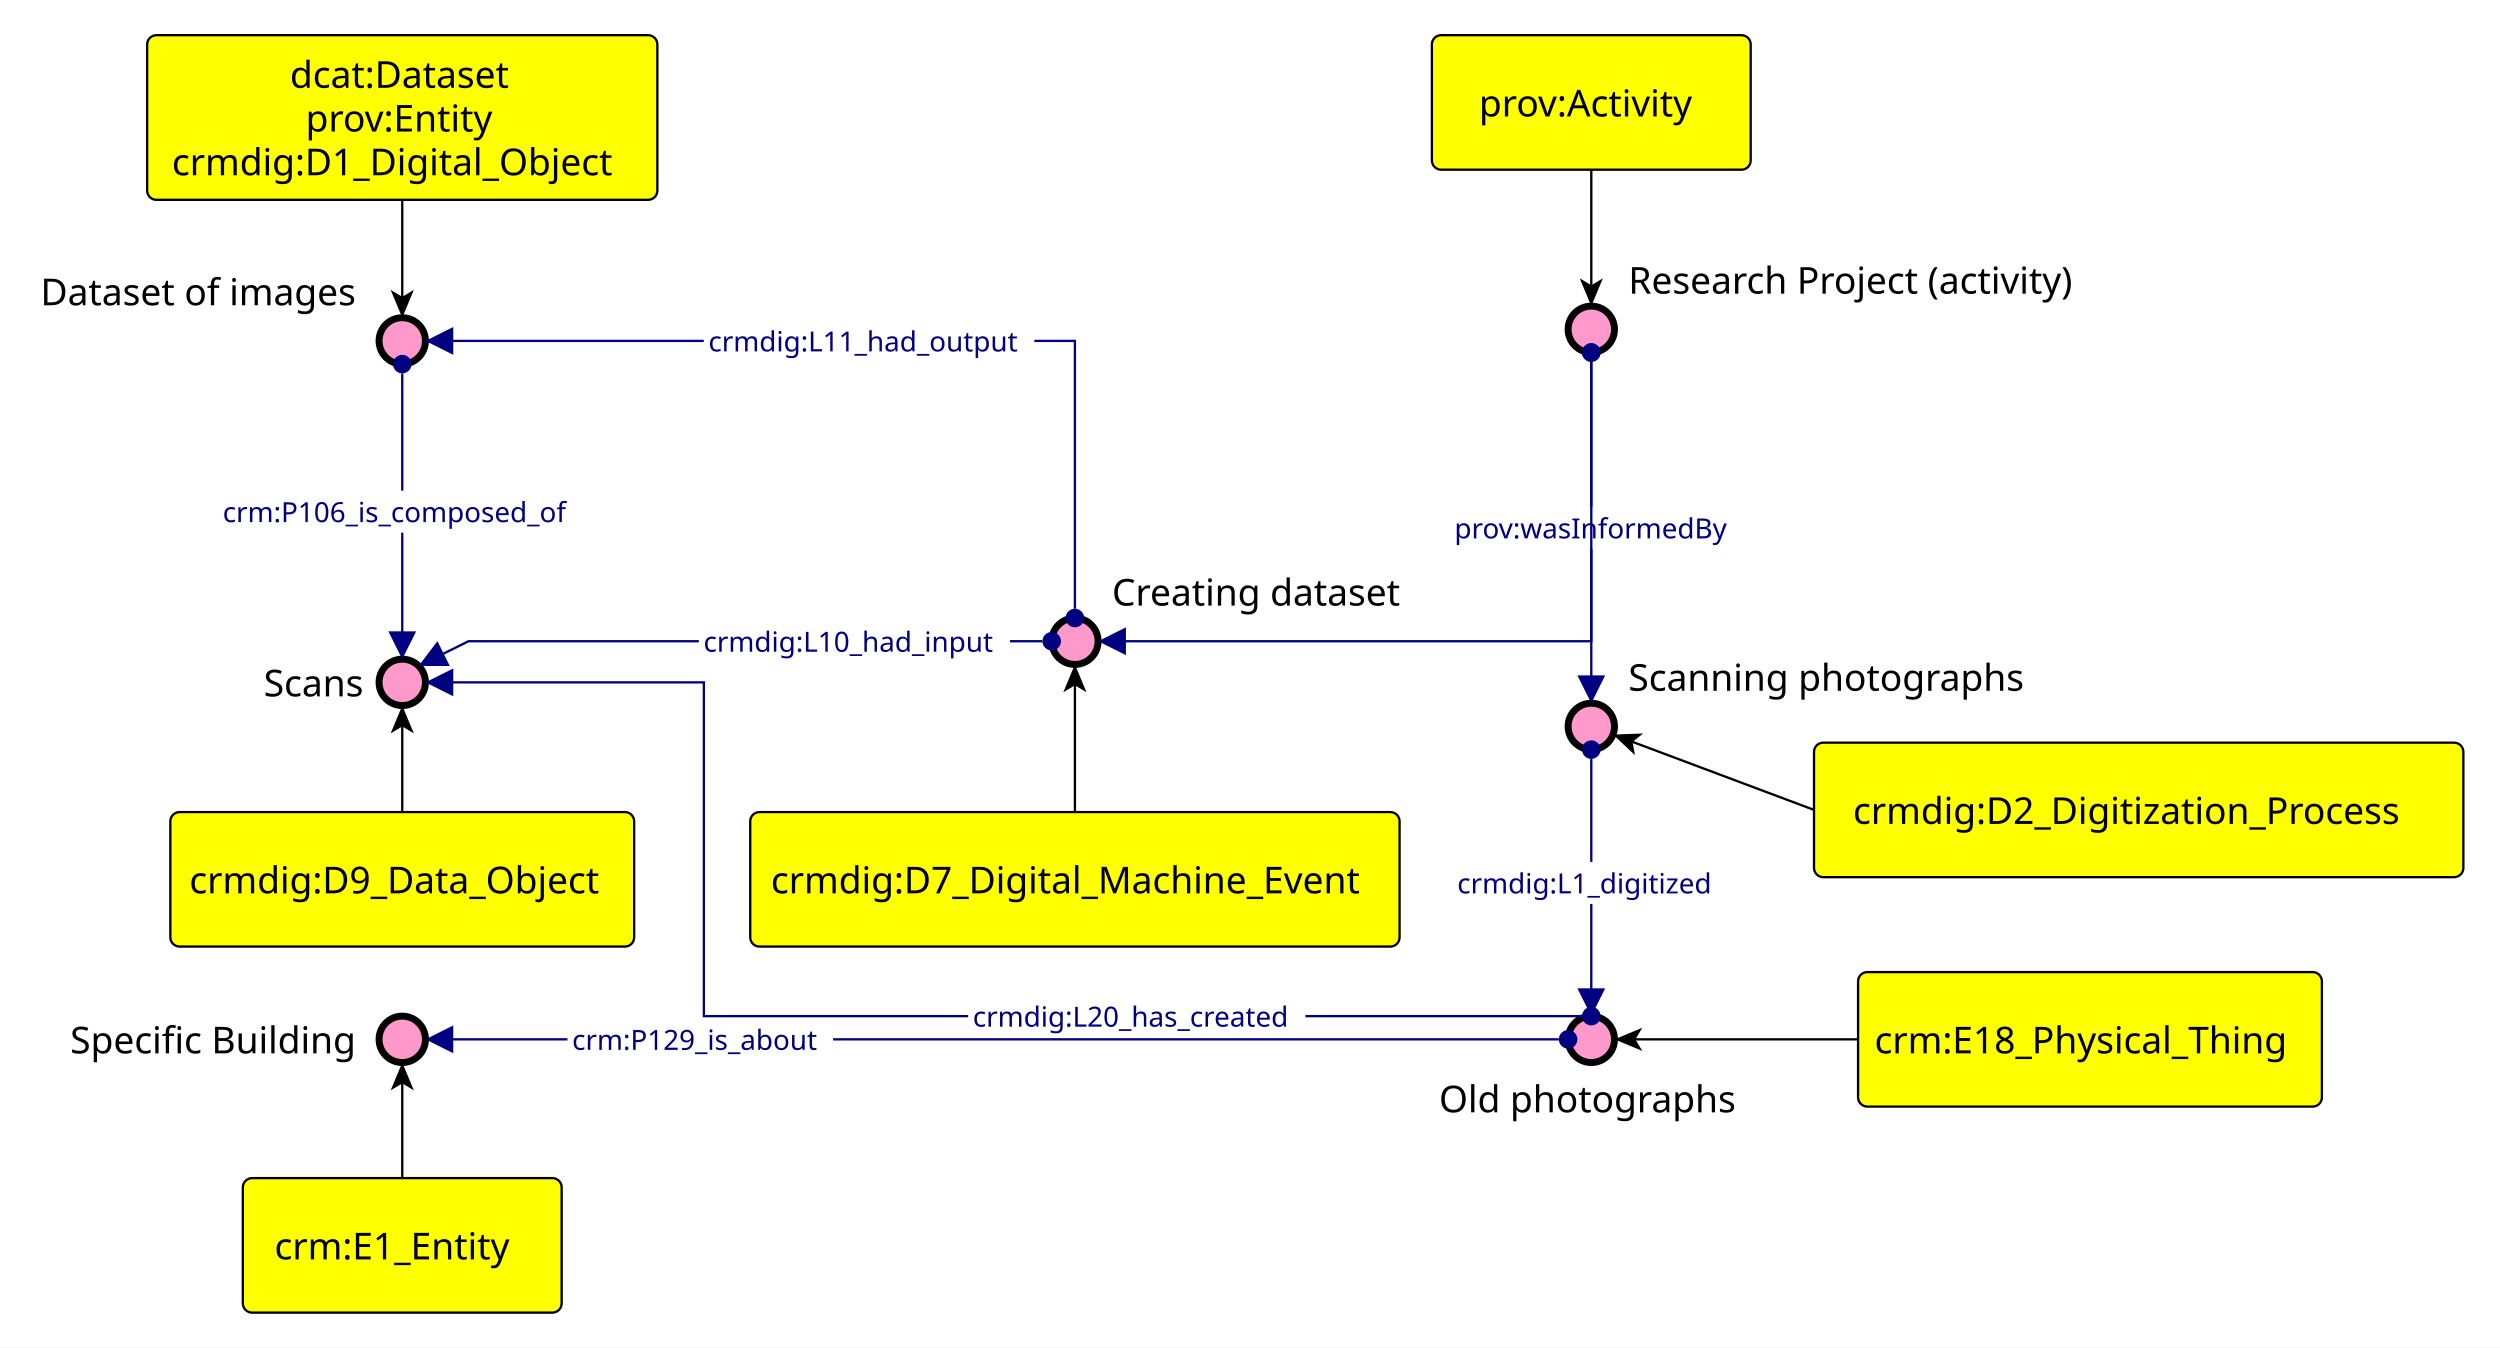
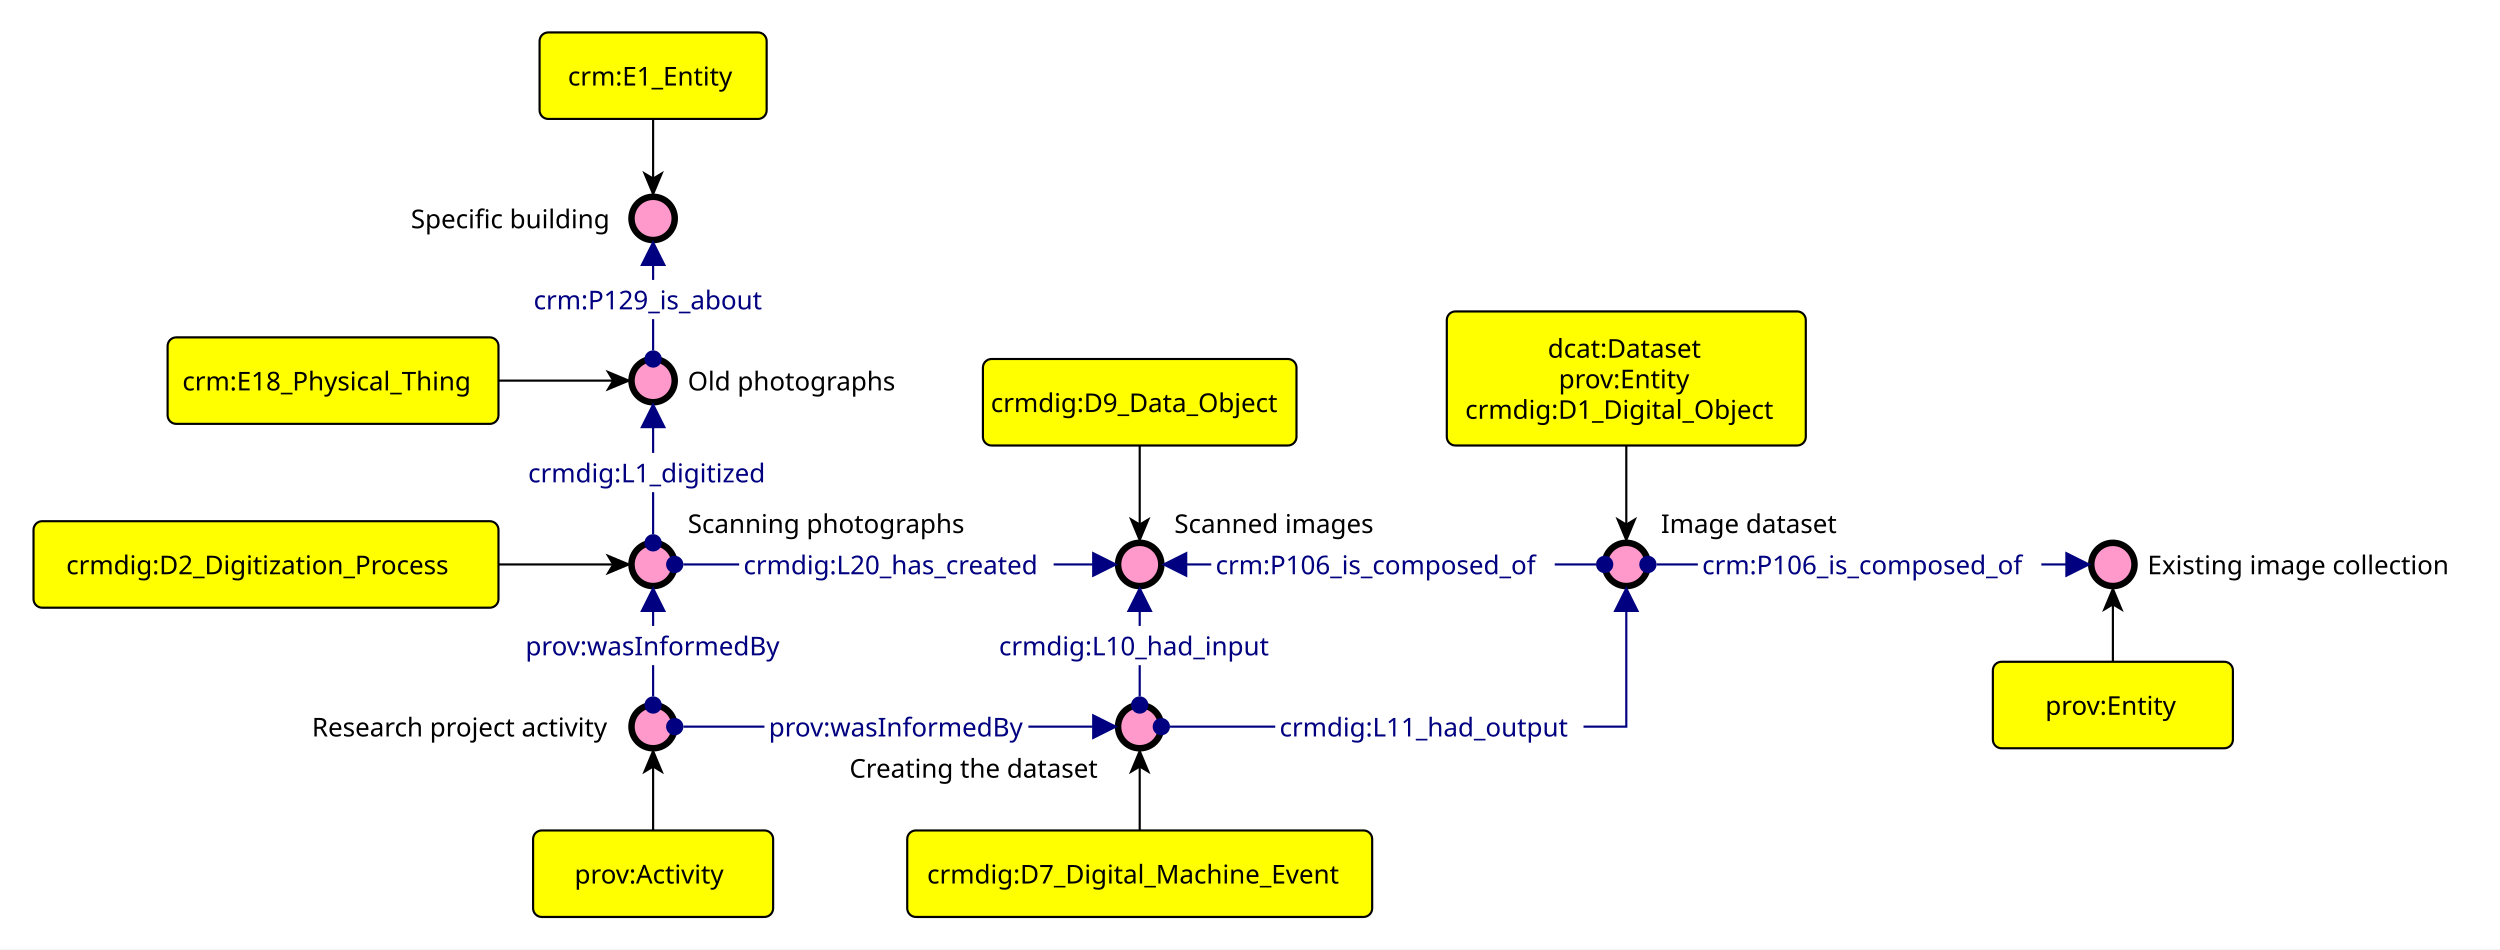
- <svg xmlns="http://www.w3.org/2000/svg" fill-opacity="1" color-rendering="auto" color-interpolation="auto" text-rendering="auto" stroke="black" stroke-linecap="square" width="1078" stroke-miterlimit="10" shape-rendering="auto" stroke-opacity="1" fill="black" stroke-dasharray="none" font-weight="normal" stroke-width="1" height="581" font-family="'Dialog'" font-style="normal" stroke-linejoin="miter" font-size="12px" stroke-dashoffset="0" image-rendering="auto">
+ <svg xmlns="http://www.w3.org/2000/svg" fill-opacity="1" color-rendering="auto" color-interpolation="auto" text-rendering="auto" stroke="black" stroke-linecap="square" width="1156" stroke-miterlimit="10" shape-rendering="auto" stroke-opacity="1" fill="black" stroke-dasharray="none" font-weight="normal" stroke-width="1" height="439" font-family="'Dialog'" font-style="normal" stroke-linejoin="miter" font-size="12px" stroke-dashoffset="0" image-rendering="auto">
  <defs id="genericDefs" />
  <g>
    <defs id="defs1">
      <clipPath clipPathUnits="userSpaceOnUse" id="clipPath1">
-         <path d="M0 0 L1078 0 L1078 581 L0 581 L0 0 Z" />
+         <path d="M0 0 L1156 0 L1156 439 L0 439 L0 0 Z" />
      </clipPath>
      <clipPath clipPathUnits="userSpaceOnUse" id="clipPath2">
-         <path d="M567 16 L1645 16 L1645 597 L567 597 L567 16 Z" />
+         <path d="M-27 -36 L1129 -36 L1129 403 L-27 403 L-27 -36 Z" />
      </clipPath>
    </defs>
-     <g fill="white" text-rendering="geometricPrecision" shape-rendering="geometricPrecision" transform="translate(-567,-16)" stroke="white">
-       <rect x="567" width="1078" height="581" y="16" clip-path="url(#clipPath2)" stroke="none" />
+     <g fill="white" text-rendering="geometricPrecision" shape-rendering="geometricPrecision" transform="translate(27,36)" stroke="white">
+       <rect x="-27" width="1156" height="439" y="-36" clip-path="url(#clipPath2)" stroke="none" />
    </g>
-     <g fill="yellow" text-rendering="geometricPrecision" shape-rendering="geometricPrecision" transform="matrix(1,0,0,1,-567,-16)" stroke="yellow">
-       <rect x="1184.427" y="31.175" clip-path="url(#clipPath2)" width="137.477" rx="4" ry="4" height="58" stroke="none" />
+     <g fill="yellow" text-rendering="geometricPrecision" shape-rendering="geometricPrecision" transform="matrix(1,0,0,1,27,36)" stroke="yellow">
+       <rect x="642" y="108" clip-path="url(#clipPath2)" width="166" rx="4" ry="4" height="62" stroke="none" />
    </g>
-     <g font-size="16px" stroke-linecap="butt" transform="matrix(1,0,0,1,-567,-16)" text-rendering="geometricPrecision" font-family="sans-serif" shape-rendering="geometricPrecision" stroke-miterlimit="1.45">
-       <text x="1204.724" xml:space="preserve" y="66.222" clip-path="url(#clipPath2)" stroke="none">prov:Activity</text>
-       <rect x="1184.427" y="31.175" clip-path="url(#clipPath2)" fill="none" width="137.477" rx="4" ry="4" height="58" />
+     <g text-rendering="geometricPrecision" stroke-miterlimit="1.45" shape-rendering="geometricPrecision" font-family="sans-serif" transform="matrix(1,0,0,1,27,36)" stroke-linecap="butt">
+       <text x="688.684" xml:space="preserve" y="129.402" clip-path="url(#clipPath2)" stroke="none">dcat:Dataset</text>
+       <text x="693.746" xml:space="preserve" y="143.535" clip-path="url(#clipPath2)" stroke="none">prov:Entity</text>
+       <text x="650.513" xml:space="preserve" y="157.668" clip-path="url(#clipPath2)" stroke="none">crmdig:D1_Digital_Object</text>
+       <rect x="642" y="108" clip-path="url(#clipPath2)" fill="none" width="166" rx="4" ry="4" height="62" />
    </g>
-     <g fill="rgb(255,153,204)" text-rendering="geometricPrecision" shape-rendering="geometricPrecision" transform="matrix(1,0,0,1,-567,-16)" stroke="rgb(255,153,204)">
-       <circle r="10" clip-path="url(#clipPath2)" cx="1253.166" cy="158" stroke="none" />
+     <g fill="yellow" text-rendering="geometricPrecision" shape-rendering="geometricPrecision" transform="matrix(1,0,0,1,27,36)" stroke="yellow">
+       <rect x="219.5" y="348" clip-path="url(#clipPath2)" width="111" rx="4" ry="4" height="40" stroke="none" />
    </g>
-     <g font-size="16px" stroke-linecap="butt" transform="matrix(1,0,0,1,-567,-16)" text-rendering="geometricPrecision" font-family="sans-serif" shape-rendering="geometricPrecision" stroke-miterlimit="1.45">
-       <text x="1269.166" xml:space="preserve" y="142.625" clip-path="url(#clipPath2)" stroke="none">Research Project (activity)</text>
-       <circle fill="none" stroke-width="3" r="10" clip-path="url(#clipPath2)" cx="1253.166" cy="158" />
+     <g text-rendering="geometricPrecision" stroke-miterlimit="1.45" shape-rendering="geometricPrecision" font-family="sans-serif" transform="matrix(1,0,0,1,27,36)" stroke-linecap="butt">
+       <text x="238.669" xml:space="preserve" y="372.535" clip-path="url(#clipPath2)" stroke="none">prov:Activity</text>
+       <rect x="219.5" y="348" clip-path="url(#clipPath2)" fill="none" width="111" rx="4" ry="4" height="40" />
    </g>
-     <g fill="rgb(255,153,204)" text-rendering="geometricPrecision" shape-rendering="geometricPrecision" transform="matrix(1,0,0,1,-567,-16)" stroke="rgb(255,153,204)">
-       <circle r="10" clip-path="url(#clipPath2)" cx="740.451" cy="163" stroke="none" />
+     <g fill="rgb(255,153,204)" text-rendering="geometricPrecision" shape-rendering="geometricPrecision" transform="matrix(1,0,0,1,27,36)" stroke="rgb(255,153,204)">
+       <circle r="10" clip-path="url(#clipPath2)" cx="725" cy="225" stroke="none" />
    </g>
-     <g font-size="16px" stroke-linecap="butt" transform="matrix(1,0,0,1,-567,-16)" text-rendering="geometricPrecision" font-family="sans-serif" shape-rendering="geometricPrecision" stroke-miterlimit="1.45">
-       <text x="584.475" xml:space="preserve" y="147.625" clip-path="url(#clipPath2)" stroke="none">Dataset of images</text>
-       <circle fill="none" stroke-width="3" r="10" clip-path="url(#clipPath2)" cx="740.451" cy="163" />
+     <g text-rendering="geometricPrecision" stroke-miterlimit="1.45" shape-rendering="geometricPrecision" font-family="sans-serif" transform="matrix(1,0,0,1,27,36)" stroke-linecap="butt">
+       <text x="741" xml:space="preserve" y="210.469" clip-path="url(#clipPath2)" stroke="none">Image dataset</text>
+       <circle fill="none" stroke-width="3" r="10" clip-path="url(#clipPath2)" cx="725" cy="225" />
    </g>
-     <g fill="yellow" text-rendering="geometricPrecision" shape-rendering="geometricPrecision" transform="matrix(1,0,0,1,-567,-16)" stroke="yellow">
-       <rect x="630.451" y="31.175" clip-path="url(#clipPath2)" width="220" rx="4" ry="4" height="71" stroke="none" />
+     <g fill="rgb(255,153,204)" text-rendering="geometricPrecision" shape-rendering="geometricPrecision" transform="matrix(1,0,0,1,27,36)" stroke="rgb(255,153,204)">
+       <circle r="10" clip-path="url(#clipPath2)" cx="275" cy="300" stroke="none" />
    </g>
-     <g font-size="16px" stroke-linecap="butt" transform="matrix(1,0,0,1,-567,-16)" text-rendering="geometricPrecision" font-family="sans-serif" shape-rendering="geometricPrecision" stroke-miterlimit="1.45">
-       <text x="692.029" xml:space="preserve" y="53.878" clip-path="url(#clipPath2)" stroke="none">dcat:Dataset</text>
-       <text x="698.779" xml:space="preserve" y="72.722" clip-path="url(#clipPath2)" stroke="none">prov:Entity</text>
-       <text x="641.135" xml:space="preserve" y="91.566" clip-path="url(#clipPath2)" stroke="none">crmdig:D1_Digital_Object</text>
-       <rect x="630.451" y="31.175" clip-path="url(#clipPath2)" fill="none" width="220" rx="4" ry="4" height="71" />
+     <g text-rendering="geometricPrecision" stroke-miterlimit="1.45" shape-rendering="geometricPrecision" font-family="sans-serif" transform="matrix(1,0,0,1,27,36)" stroke-linecap="butt">
+       <text x="117.227" xml:space="preserve" y="304.535" clip-path="url(#clipPath2)" stroke="none">Research project activity</text>
+       <circle fill="none" stroke-width="3" r="10" clip-path="url(#clipPath2)" cx="275" cy="300" />
    </g>
-     <g fill="yellow" text-rendering="geometricPrecision" shape-rendering="geometricPrecision" transform="matrix(1,0,0,1,-567,-16)" stroke="yellow">
-       <rect x="671.713" y="524" clip-path="url(#clipPath2)" width="137.477" rx="4" ry="4" height="58" stroke="none" />
+     <g fill="rgb(255,153,204)" text-rendering="geometricPrecision" shape-rendering="geometricPrecision" transform="matrix(1,0,0,1,27,36)" stroke="rgb(255,153,204)">
+       <circle r="10" clip-path="url(#clipPath2)" cx="275" cy="225" stroke="none" />
    </g>
-     <g font-size="16px" stroke-linecap="butt" transform="matrix(1,0,0,1,-567,-16)" text-rendering="geometricPrecision" font-family="sans-serif" shape-rendering="geometricPrecision" stroke-miterlimit="1.45">
-       <text x="685.377" xml:space="preserve" y="559.047" clip-path="url(#clipPath2)" stroke="none">crm:E1_Entity </text>
-       <rect x="671.713" y="524" clip-path="url(#clipPath2)" fill="none" width="137.477" rx="4" ry="4" height="58" />
+     <g text-rendering="geometricPrecision" stroke-miterlimit="1.45" shape-rendering="geometricPrecision" font-family="sans-serif" transform="matrix(1,0,0,1,27,36)" stroke-linecap="butt">
+       <text x="291" xml:space="preserve" y="210.469" clip-path="url(#clipPath2)" stroke="none">Scanning photographs</text>
+       <circle fill="none" stroke-width="3" r="10" clip-path="url(#clipPath2)" cx="275" cy="225" />
    </g>
-     <g fill="yellow" text-rendering="geometricPrecision" shape-rendering="geometricPrecision" transform="matrix(1,0,0,1,-567,-16)" stroke="yellow">
-       <rect x="1349.204" y="336.235" clip-path="url(#clipPath2)" width="280" rx="4" ry="4" height="58" stroke="none" />
+     <g fill="rgb(255,153,204)" text-rendering="geometricPrecision" shape-rendering="geometricPrecision" transform="matrix(1,0,0,1,27,36)" stroke="rgb(255,153,204)">
+       <circle r="10" clip-path="url(#clipPath2)" cx="500" cy="300" stroke="none" />
    </g>
-     <g font-size="16px" stroke-linecap="butt" transform="matrix(1,0,0,1,-567,-16)" text-rendering="geometricPrecision" font-family="sans-serif" shape-rendering="geometricPrecision" stroke-miterlimit="1.45">
-       <text x="1366.028" xml:space="preserve" y="371.281" clip-path="url(#clipPath2)" stroke="none">crmdig:D2_Digitization_Process</text>
-       <rect x="1349.204" y="336.235" clip-path="url(#clipPath2)" fill="none" width="280" rx="4" ry="4" height="58" />
+     <g text-rendering="geometricPrecision" stroke-miterlimit="1.45" shape-rendering="geometricPrecision" font-family="sans-serif" transform="matrix(1,0,0,1,27,36)" stroke-linecap="butt">
+       <text x="365.787" xml:space="preserve" y="323.602" clip-path="url(#clipPath2)" stroke="none">Creating the dataset</text>
+       <circle fill="none" stroke-width="3" r="10" clip-path="url(#clipPath2)" cx="500" cy="300" />
    </g>
-     <g fill="yellow" text-rendering="geometricPrecision" shape-rendering="geometricPrecision" transform="matrix(1,0,0,1,-567,-16)" stroke="yellow">
-       <rect x="1368.204" y="435.164" clip-path="url(#clipPath2)" width="200" rx="4" ry="4" height="58" stroke="none" />
+     <g fill="rgb(255,153,204)" text-rendering="geometricPrecision" shape-rendering="geometricPrecision" transform="matrix(1,0,0,1,27,36)" stroke="rgb(255,153,204)">
+       <circle r="10" clip-path="url(#clipPath2)" cx="950" cy="225" stroke="none" />
    </g>
-     <g font-size="16px" stroke-linecap="butt" transform="matrix(1,0,0,1,-567,-16)" text-rendering="geometricPrecision" font-family="sans-serif" shape-rendering="geometricPrecision" stroke-miterlimit="1.45">
-       <text x="1375.306" xml:space="preserve" y="470.211" clip-path="url(#clipPath2)" stroke="none">crm:E18_Physical_Thing</text>
-       <rect x="1368.204" y="435.164" clip-path="url(#clipPath2)" fill="none" width="200" rx="4" ry="4" height="58" />
+     <g text-rendering="geometricPrecision" stroke-miterlimit="1.45" shape-rendering="geometricPrecision" font-family="sans-serif" transform="matrix(1,0,0,1,27,36)" stroke-linecap="butt">
+       <text x="966" xml:space="preserve" y="229.535" clip-path="url(#clipPath2)" stroke="none">Existing image collection</text>
+       <circle fill="none" stroke-width="3" r="10" clip-path="url(#clipPath2)" cx="950" cy="225" />
    </g>
-     <g fill="rgb(255,153,204)" text-rendering="geometricPrecision" shape-rendering="geometricPrecision" transform="matrix(1,0,0,1,-567,-16)" stroke="rgb(255,153,204)">
-       <circle r="10" clip-path="url(#clipPath2)" cx="740.451" cy="464.164" stroke="none" />
+     <g fill="yellow" text-rendering="geometricPrecision" shape-rendering="geometricPrecision" transform="matrix(1,0,0,1,27,36)" stroke="yellow">
+       <rect x="894.5" y="270" clip-path="url(#clipPath2)" width="111" rx="4" ry="4" height="40" stroke="none" />
    </g>
-     <g font-size="16px" stroke-linecap="butt" transform="matrix(1,0,0,1,-567,-16)" text-rendering="geometricPrecision" font-family="sans-serif" shape-rendering="geometricPrecision" stroke-miterlimit="1.45">
-       <text x="597.279" xml:space="preserve" y="470.211" clip-path="url(#clipPath2)" stroke="none">Specific Building</text>
-       <circle fill="none" stroke-width="3" r="10" clip-path="url(#clipPath2)" cx="740.451" cy="464.164" />
+     <g text-rendering="geometricPrecision" stroke-miterlimit="1.45" shape-rendering="geometricPrecision" font-family="sans-serif" transform="matrix(1,0,0,1,27,36)" stroke-linecap="butt">
+       <text x="918.746" xml:space="preserve" y="294.535" clip-path="url(#clipPath2)" stroke="none">prov:Entity</text>
+       <rect x="894.5" y="270" clip-path="url(#clipPath2)" fill="none" width="111" rx="4" ry="4" height="40" />
    </g>
-     <g fill="rgb(255,153,204)" text-rendering="geometricPrecision" shape-rendering="geometricPrecision" transform="matrix(1,0,0,1,-567,-16)" stroke="rgb(255,153,204)">
-       <circle r="10" clip-path="url(#clipPath2)" cx="1253.166" cy="329.235" stroke="none" />
+     <g fill="rgb(255,153,204)" text-rendering="geometricPrecision" shape-rendering="geometricPrecision" transform="matrix(1,0,0,1,27,36)" stroke="rgb(255,153,204)">
+       <circle r="10" clip-path="url(#clipPath2)" cx="275" cy="140" stroke="none" />
    </g>
-     <g font-size="16px" stroke-linecap="butt" transform="matrix(1,0,0,1,-567,-16)" text-rendering="geometricPrecision" font-family="sans-serif" shape-rendering="geometricPrecision" stroke-miterlimit="1.45">
-       <text x="1269.166" xml:space="preserve" y="313.86" clip-path="url(#clipPath2)" stroke="none">Scanning photographs</text>
-       <circle fill="none" stroke-width="3" r="10" clip-path="url(#clipPath2)" cx="1253.166" cy="329.235" />
+     <g text-rendering="geometricPrecision" stroke-miterlimit="1.45" shape-rendering="geometricPrecision" font-family="sans-serif" transform="matrix(1,0,0,1,27,36)" stroke-linecap="butt">
+       <text x="291" xml:space="preserve" y="144.535" clip-path="url(#clipPath2)" stroke="none">Old photographs</text>
+       <circle fill="none" stroke-width="3" r="10" clip-path="url(#clipPath2)" cx="275" cy="140" />
    </g>
-     <g fill="rgb(255,153,204)" text-rendering="geometricPrecision" shape-rendering="geometricPrecision" transform="matrix(1,0,0,1,-567,-16)" stroke="rgb(255,153,204)">
-       <circle r="10" clip-path="url(#clipPath2)" cx="1253.166" cy="464.164" stroke="none" />
+     <g fill="rgb(255,153,204)" text-rendering="geometricPrecision" shape-rendering="geometricPrecision" transform="matrix(1,0,0,1,27,36)" stroke="rgb(255,153,204)">
+       <circle r="10" clip-path="url(#clipPath2)" cx="275" cy="65" stroke="none" />
    </g>
-     <g font-size="16px" stroke-linecap="butt" transform="matrix(1,0,0,1,-567,-16)" text-rendering="geometricPrecision" font-family="sans-serif" shape-rendering="geometricPrecision" stroke-miterlimit="1.45">
-       <text x="1187.494" xml:space="preserve" y="495.633" clip-path="url(#clipPath2)" stroke="none">Old photographs</text>
-       <circle fill="none" stroke-width="3" r="10" clip-path="url(#clipPath2)" cx="1253.166" cy="464.164" />
+     <g text-rendering="geometricPrecision" stroke-miterlimit="1.45" shape-rendering="geometricPrecision" font-family="sans-serif" transform="matrix(1,0,0,1,27,36)" stroke-linecap="butt">
+       <text x="162.971" xml:space="preserve" y="69.535" clip-path="url(#clipPath2)" stroke="none">Specific building</text>
+       <circle fill="none" stroke-width="3" r="10" clip-path="url(#clipPath2)" cx="275" cy="65" />
    </g>
-     <g fill="rgb(255,153,204)" text-rendering="geometricPrecision" shape-rendering="geometricPrecision" transform="matrix(1,0,0,1,-567,-16)" stroke="rgb(255,153,204)">
-       <circle r="10" clip-path="url(#clipPath2)" cx="740.451" cy="310.235" stroke="none" />
+     <g fill="rgb(255,153,204)" text-rendering="geometricPrecision" shape-rendering="geometricPrecision" transform="matrix(1,0,0,1,27,36)" stroke="rgb(255,153,204)">
+       <circle r="10" clip-path="url(#clipPath2)" cx="500" cy="225" stroke="none" />
    </g>
-     <g font-size="16px" stroke-linecap="butt" transform="matrix(1,0,0,1,-567,-16)" text-rendering="geometricPrecision" font-family="sans-serif" shape-rendering="geometricPrecision" stroke-miterlimit="1.45">
-       <text x="680.717" xml:space="preserve" y="316.281" clip-path="url(#clipPath2)" stroke="none">Scans</text>
-       <circle fill="none" stroke-width="3" r="10" clip-path="url(#clipPath2)" cx="740.451" cy="310.235" />
+     <g text-rendering="geometricPrecision" stroke-miterlimit="1.45" shape-rendering="geometricPrecision" font-family="sans-serif" transform="matrix(1,0,0,1,27,36)" stroke-linecap="butt">
+       <text x="516" xml:space="preserve" y="210.469" clip-path="url(#clipPath2)" stroke="none">Scanned images</text>
+       <circle fill="none" stroke-width="3" r="10" clip-path="url(#clipPath2)" cx="500" cy="225" />
    </g>
-     <g fill="yellow" text-rendering="geometricPrecision" shape-rendering="geometricPrecision" transform="matrix(1,0,0,1,-567,-16)" stroke="yellow">
-       <rect x="640.451" y="366.164" clip-path="url(#clipPath2)" width="200" rx="4" ry="4" height="58" stroke="none" />
+     <g fill="yellow" text-rendering="geometricPrecision" shape-rendering="geometricPrecision" transform="matrix(1,0,0,1,27,36)" stroke="yellow">
+       <rect x="427.5" y="130" clip-path="url(#clipPath2)" width="145" rx="4" ry="4" height="40" stroke="none" />
    </g>
-     <g font-size="16px" stroke-linecap="butt" transform="matrix(1,0,0,1,-567,-16)" text-rendering="geometricPrecision" font-family="sans-serif" shape-rendering="geometricPrecision" stroke-miterlimit="1.45">
-       <text x="648.643" xml:space="preserve" y="401.211" clip-path="url(#clipPath2)" stroke="none">crmdig:D9_Data_Object</text>
-       <rect x="640.451" y="366.164" clip-path="url(#clipPath2)" fill="none" width="200" rx="4" ry="4" height="58" />
+     <g text-rendering="geometricPrecision" stroke-miterlimit="1.45" shape-rendering="geometricPrecision" font-family="sans-serif" transform="matrix(1,0,0,1,27,36)" stroke-linecap="butt">
+       <text x="431.144" xml:space="preserve" y="154.535" clip-path="url(#clipPath2)" stroke="none">crmdig:D9_Data_Object</text>
+       <rect x="427.5" y="130" clip-path="url(#clipPath2)" fill="none" width="145" rx="4" ry="4" height="40" />
    </g>
-     <g fill="rgb(255,153,204)" text-rendering="geometricPrecision" shape-rendering="geometricPrecision" transform="matrix(1,0,0,1,-567,-16)" stroke="rgb(255,153,204)">
-       <circle r="10" clip-path="url(#clipPath2)" cx="1030.5" cy="292.5" stroke="none" />
+     <g fill="yellow" text-rendering="geometricPrecision" shape-rendering="geometricPrecision" transform="matrix(1,0,0,1,27,36)" stroke="yellow">
+       <rect x="392.5" y="348" clip-path="url(#clipPath2)" width="215" rx="4" ry="4" height="40" stroke="none" />
    </g>
-     <g font-size="16px" stroke-linecap="butt" transform="matrix(1,0,0,1,-567,-16)" text-rendering="geometricPrecision" font-family="sans-serif" shape-rendering="geometricPrecision" stroke-miterlimit="1.45">
-       <text x="1046.5" xml:space="preserve" y="277.125" clip-path="url(#clipPath2)" stroke="none">Creating dataset </text>
-       <circle fill="none" stroke-width="3" r="10" clip-path="url(#clipPath2)" cx="1030.5" cy="292.5" />
+     <g text-rendering="geometricPrecision" stroke-miterlimit="1.45" shape-rendering="geometricPrecision" font-family="sans-serif" transform="matrix(1,0,0,1,27,36)" stroke-linecap="butt">
+       <text x="401.688" xml:space="preserve" y="372.535" clip-path="url(#clipPath2)" stroke="none">crmdig:D7_Digital_Machine_Event</text>
+       <rect x="392.5" y="348" clip-path="url(#clipPath2)" fill="none" width="215" rx="4" ry="4" height="40" />
    </g>
-     <g fill="yellow" text-rendering="geometricPrecision" shape-rendering="geometricPrecision" transform="matrix(1,0,0,1,-567,-16)" stroke="yellow">
-       <rect x="890.5" y="366.164" clip-path="url(#clipPath2)" width="280" rx="4" ry="4" height="58" stroke="none" />
+     <g fill="yellow" text-rendering="geometricPrecision" shape-rendering="geometricPrecision" transform="matrix(1,0,0,1,27,36)" stroke="yellow">
+       <rect x="-11.5" y="205" clip-path="url(#clipPath2)" width="215" rx="4" ry="4" height="40" stroke="none" />
    </g>
-     <g font-size="16px" stroke-linecap="butt" transform="matrix(1,0,0,1,-567,-16)" text-rendering="geometricPrecision" font-family="sans-serif" shape-rendering="geometricPrecision" stroke-miterlimit="1.45">
-       <text x="899.418" xml:space="preserve" y="401.211" clip-path="url(#clipPath2)" stroke="none">crmdig:D7_Digital_Machine_Event</text>
-       <rect x="890.5" y="366.164" clip-path="url(#clipPath2)" fill="none" width="280" rx="4" ry="4" height="58" />
-       <path fill="none" d="M1253.166 89.175 L1253.166 140" clip-path="url(#clipPath2)" />
-       <path d="M1253.166 148 L1258.166 136 L1253.166 139 L1248.166 136 Z" stroke="none" clip-path="url(#clipPath2)" />
-       <path fill="none" d="M740.451 102.175 L740.451 145" clip-path="url(#clipPath2)" />
-       <path d="M740.451 153 L745.451 141 L740.451 144 L735.451 141 Z" stroke="none" clip-path="url(#clipPath2)" />
-       <path fill="none" d="M740.451 523.981 L740.451 482.164" clip-path="url(#clipPath2)" />
-       <path d="M740.451 474.164 L735.451 486.164 L740.451 483.164 L745.451 486.164 Z" stroke="none" clip-path="url(#clipPath2)" />
-       <path fill="none" d="M1349.202 365.235 L1270.02 335.553" clip-path="url(#clipPath2)" />
-       <path d="M1262.529 332.745 L1272.011 341.639 L1270.957 335.904 L1275.521 332.275 Z" stroke="none" clip-path="url(#clipPath2)" />
+     <g text-rendering="geometricPrecision" stroke-miterlimit="1.45" shape-rendering="geometricPrecision" font-family="sans-serif" transform="matrix(1,0,0,1,27,36)" stroke-linecap="butt">
+       <text x="3.618" xml:space="preserve" y="229.535" clip-path="url(#clipPath2)" stroke="none">crmdig:D2_Digitization_Process</text>
+       <rect x="-11.5" y="205" clip-path="url(#clipPath2)" fill="none" width="215" rx="4" ry="4" height="40" />
    </g>
-     <g stroke-linecap="butt" transform="matrix(1,0,0,1,-567,-16)" fill="navy" text-rendering="geometricPrecision" shape-rendering="geometricPrecision" stroke="navy" stroke-miterlimit="1.45">
-       <path fill="none" d="M1253.166 172 L1253.166 308.235" clip-path="url(#clipPath2)" />
-       <path d="M1253.166 164 C1255.375 164 1257.166 165.791 1257.166 168 C1257.166 170.209 1255.375 172 1253.166 172 C1250.957 172 1249.166 170.209 1249.166 168 C1249.166 165.791 1250.957 164 1253.166 164 Z" clip-path="url(#clipPath2)" stroke="none" />
-       <path d="M1253.166 319.235 L1259.166 307.235 L1247.166 307.235 Z" clip-path="url(#clipPath2)" stroke="none" />
-       <rect x="1192.144" y="234.551" clip-path="url(#clipPath2)" fill="white" width="122.043" height="18.133" stroke="none" />
-       <text x="1194.144" xml:space="preserve" y="248.153" clip-path="url(#clipPath2)" font-family="sans-serif" stroke="none">prov:wasInformedBy</text>
-       <path fill="none" d="M1368.219 464.164 L1271.166 464.164" clip-path="url(#clipPath2)" stroke="black" />
-       <path fill="black" d="M1263.166 464.164 L1275.166 469.164 L1272.166 464.164 L1275.166 459.164 Z" clip-path="url(#clipPath2)" stroke="none" />
-       <path fill="none" d="M1253.166 343.235 L1253.166 443.164" clip-path="url(#clipPath2)" />
-       <path d="M1253.166 335.235 C1255.375 335.235 1257.166 337.026 1257.166 339.235 C1257.166 341.444 1255.375 343.235 1253.166 343.235 C1250.957 343.235 1249.166 341.444 1249.166 339.235 C1249.166 337.026 1250.957 335.235 1253.166 335.235 Z" clip-path="url(#clipPath2)" stroke="none" />
-       <path d="M1253.166 454.164 L1259.166 442.164 L1247.166 442.164 Z" clip-path="url(#clipPath2)" stroke="none" />
-       <rect x="1193.369" y="387.633" clip-path="url(#clipPath2)" fill="white" width="119.594" height="18.133" stroke="none" />
-       <text x="1195.369" xml:space="preserve" y="401.234" clip-path="url(#clipPath2)" font-family="sans-serif" stroke="none">crmdig:L1_digitized</text>
-       <path fill="none" d="M1239.166 464.164 L761.451 464.164" clip-path="url(#clipPath2)" />
-       <path d="M1247.166 464.164 C1247.166 466.373 1245.375 468.164 1243.166 468.164 C1240.957 468.164 1239.166 466.373 1239.166 464.164 C1239.166 461.955 1240.957 460.164 1243.166 460.164 C1245.375 460.164 1247.166 461.955 1247.166 464.164 Z" clip-path="url(#clipPath2)" stroke="none" />
-       <path d="M750.451 464.164 L762.451 470.164 L762.451 458.164 Z" clip-path="url(#clipPath2)" stroke="none" />
-       <rect x="811.698" y="455.098" clip-path="url(#clipPath2)" fill="white" width="114.525" height="18.133" stroke="none" />
-       <text x="813.698" xml:space="preserve" y="468.699" clip-path="url(#clipPath2)" font-family="sans-serif" stroke="none">crm:P129_is_about</text>
-       <path fill="none" d="M1249.166 454.164 L870.5 454.164 L870.5 310.235 L761.451 310.235" clip-path="url(#clipPath2)" />
-       <path d="M1257.166 454.164 C1257.166 456.373 1255.375 458.164 1253.166 458.164 C1250.957 458.164 1249.166 456.373 1249.166 454.164 C1249.166 451.955 1250.957 450.164 1253.166 450.164 C1255.375 450.164 1257.166 451.955 1257.166 454.164 Z" clip-path="url(#clipPath2)" stroke="none" />
-       <path d="M750.451 310.235 L762.451 316.235 L762.451 304.235 Z" clip-path="url(#clipPath2)" stroke="none" />
-       <rect x="984.478" y="445.098" clip-path="url(#clipPath2)" fill="white" width="145.422" height="18.133" stroke="none" />
-       <text x="986.478" xml:space="preserve" y="458.699" clip-path="url(#clipPath2)" font-family="sans-serif" stroke="none">crmdig:L20_has_created</text>
-       <path fill="none" d="M740.451 177 L740.451 289.235" clip-path="url(#clipPath2)" />
-       <path d="M740.451 169 C742.661 169 744.451 170.791 744.451 173 C744.451 175.209 742.661 177 740.451 177 C738.242 177 736.451 175.209 736.451 173 C736.451 170.791 738.242 169 740.451 169 Z" clip-path="url(#clipPath2)" stroke="none" />
-       <path d="M740.451 300.235 L746.451 288.235 L734.451 288.235 Z" clip-path="url(#clipPath2)" stroke="none" />
-       <rect x="661.04" y="227.551" clip-path="url(#clipPath2)" fill="white" width="158.822" height="18.133" stroke="none" />
-       <text x="663.04" xml:space="preserve" y="241.153" clip-path="url(#clipPath2)" font-family="sans-serif" stroke="none">crm:P106_is_composed_of</text>
-       <path fill="none" d="M740.451 366.177 L740.451 328.235" clip-path="url(#clipPath2)" stroke="black" />
-       <path fill="black" d="M740.451 320.235 L735.451 332.235 L740.451 329.235 L745.451 332.235 Z" clip-path="url(#clipPath2)" stroke="none" />
-       <path fill="none" d="M1253.166 172 L1253.166 224.5 L1253.166 292.5 L1051.5 292.5" clip-path="url(#clipPath2)" />
-       <path d="M1253.166 164 C1255.375 164 1257.166 165.791 1257.166 168 C1257.166 170.209 1255.375 172 1253.166 172 C1250.957 172 1249.166 170.209 1249.166 168 C1249.166 165.791 1250.957 164 1253.166 164 Z" clip-path="url(#clipPath2)" stroke="none" />
-       <path d="M1040.5 292.5 L1052.5 298.5 L1052.5 286.5 Z" clip-path="url(#clipPath2)" stroke="none" />
-       <path fill="none" d="M1016.5 292.5 L859.5 292.5 L769 292.5 L757.385 298.265" clip-path="url(#clipPath2)" />
-       <path d="M1024.5 292.5 C1024.5 294.709 1022.709 296.5 1020.5 296.5 C1018.291 296.5 1016.5 294.709 1016.5 292.5 C1016.5 290.291 1018.291 288.5 1020.5 288.5 C1022.709 288.5 1024.5 290.291 1024.5 292.5 Z" clip-path="url(#clipPath2)" stroke="none" />
-       <path d="M747.532 303.156 L760.949 303.195 L755.613 292.446 Z" clip-path="url(#clipPath2)" stroke="none" />
-       <rect x="868.355" y="283.434" clip-path="url(#clipPath2)" fill="white" width="134.166" height="18.133" stroke="none" />
-       <text x="870.355" xml:space="preserve" y="297.035" clip-path="url(#clipPath2)" font-family="sans-serif" stroke="none">crmdig:L10_had_input</text>
-       <path fill="none" d="M1030.5 278.5 L1030.5 163 L853 163 L761.451 163" clip-path="url(#clipPath2)" />
-       <path d="M1030.5 286.5 C1028.291 286.5 1026.5 284.709 1026.5 282.5 C1026.5 280.291 1028.291 278.5 1030.5 278.5 C1032.709 278.5 1034.5 280.291 1034.5 282.5 C1034.5 284.709 1032.709 286.5 1030.5 286.5 Z" clip-path="url(#clipPath2)" stroke="none" />
-       <path d="M750.451 163 L762.451 169 L762.451 157 Z" clip-path="url(#clipPath2)" stroke="none" />
-       <rect x="870.472" y="153.934" clip-path="url(#clipPath2)" fill="white" width="142.557" height="18.133" stroke="none" />
-       <text x="872.472" xml:space="preserve" y="167.535" clip-path="url(#clipPath2)" font-family="sans-serif" stroke="none">crmdig:L11_had_output</text>
-       <path fill="none" d="M1030.5 366.164 L1030.5 310.5" clip-path="url(#clipPath2)" stroke="black" />
-       <path fill="black" d="M1030.5 302.5 L1025.5 314.5 L1030.5 311.5 L1035.5 314.5 Z" clip-path="url(#clipPath2)" stroke="none" />
+     <g fill="yellow" text-rendering="geometricPrecision" shape-rendering="geometricPrecision" transform="matrix(1,0,0,1,27,36)" stroke="yellow">
+       <rect x="50.5" y="120" clip-path="url(#clipPath2)" width="153" rx="4" ry="4" height="40" stroke="none" />
+     </g>
+     <g text-rendering="geometricPrecision" stroke-miterlimit="1.45" shape-rendering="geometricPrecision" font-family="sans-serif" transform="matrix(1,0,0,1,27,36)" stroke-linecap="butt">
+       <text x="57.326" xml:space="preserve" y="144.535" clip-path="url(#clipPath2)" stroke="none">crm:E18_Physical_Thing</text>
+       <rect x="50.5" y="120" clip-path="url(#clipPath2)" fill="none" width="153" rx="4" ry="4" height="40" />
+     </g>
+     <g fill="yellow" text-rendering="geometricPrecision" shape-rendering="geometricPrecision" transform="matrix(1,0,0,1,27,36)" stroke="yellow">
+       <rect x="222.5" y="-21" clip-path="url(#clipPath2)" width="105" rx="4" ry="4" height="40" stroke="none" />
+     </g>
+     <g text-rendering="geometricPrecision" stroke-miterlimit="1.45" shape-rendering="geometricPrecision" font-family="sans-serif" transform="matrix(1,0,0,1,27,36)" stroke-linecap="butt">
+       <text x="235.593" xml:space="preserve" y="3.535" clip-path="url(#clipPath2)" stroke="none">crm:E1_Entity</text>
+       <rect x="222.5" y="-21" clip-path="url(#clipPath2)" fill="none" width="105" rx="4" ry="4" height="40" />
+       <path fill="none" d="M725 170 L725 207" clip-path="url(#clipPath2)" />
+       <path d="M725 215 L730 203 L725 206 L720 203 Z" clip-path="url(#clipPath2)" stroke="none" />
+       <path fill="none" d="M275 347.963 L275 318" clip-path="url(#clipPath2)" />
+       <path d="M275 310 L270 322 L275 319 L280 322 Z" clip-path="url(#clipPath2)" stroke="none" />
+       <path fill="none" d="M275 286 L275 246" clip-path="url(#clipPath2)" stroke="navy" />
+       <path fill="navy" d="M275 294 C272.791 294 271 292.209 271 290 C271 287.791 272.791 286 275 286 C277.209 286 279 287.791 279 290 C279 292.209 277.209 294 275 294 Z" clip-path="url(#clipPath2)" stroke="none" />
+       <path fill="navy" d="M275 235 L269 247 L281 247 Z" clip-path="url(#clipPath2)" stroke="none" />
+       <rect x="213.978" y="253.434" clip-path="url(#clipPath2)" fill="white" width="122.043" height="18.133" stroke="none" />
+       <text fill="navy" x="215.978" xml:space="preserve" y="267.035" clip-path="url(#clipPath2)" stroke="none">prov:wasInformedBy</text>
+       <path fill="none" d="M289 300 L479 300" clip-path="url(#clipPath2)" stroke="navy" />
+       <path fill="navy" d="M281 300 C281 297.791 282.791 296 285 296 C287.209 296 289 297.791 289 300 C289 302.209 287.209 304 285 304 C282.791 304 281 302.209 281 300 Z" clip-path="url(#clipPath2)" stroke="none" />
+       <path fill="navy" d="M490 300 L478 294 L478 306 Z" clip-path="url(#clipPath2)" stroke="none" />
+       <rect x="326.478" y="290.934" clip-path="url(#clipPath2)" fill="white" width="122.043" height="18.133" stroke="none" />
+       <text fill="navy" x="328.478" xml:space="preserve" y="304.535" clip-path="url(#clipPath2)" stroke="none">prov:wasInformedBy</text>
+       <path fill="none" d="M514 300 L725 300 L725 246" clip-path="url(#clipPath2)" stroke="navy" />
+       <path fill="navy" d="M506 300 C506 297.791 507.791 296 510 296 C512.209 296 514 297.791 514 300 C514 302.209 512.209 304 510 304 C507.791 304 506 302.209 506 300 Z" clip-path="url(#clipPath2)" stroke="none" />
+       <path fill="navy" d="M725 235 L719 247 L731 247 Z" clip-path="url(#clipPath2)" stroke="none" />
+       <rect x="562.662" y="290.934" clip-path="url(#clipPath2)" fill="white" width="142.557" height="18.133" stroke="none" />
+       <text fill="navy" x="564.662" xml:space="preserve" y="304.535" clip-path="url(#clipPath2)" stroke="none">crmdig:L11_had_output</text>
+       <path fill="none" d="M739 225 L929 225" clip-path="url(#clipPath2)" stroke="navy" />
+       <path fill="navy" d="M731 225 C731 222.791 732.791 221 735 221 C737.209 221 739 222.791 739 225 C739 227.209 737.209 229 735 229 C732.791 229 731 227.209 731 225 Z" clip-path="url(#clipPath2)" stroke="none" />
+       <path fill="navy" d="M940 225 L928 219 L928 231 Z" clip-path="url(#clipPath2)" stroke="none" />
+       <rect x="758.089" y="215.934" clip-path="url(#clipPath2)" fill="white" width="158.822" height="18.133" stroke="none" />
+       <text fill="navy" x="760.089" xml:space="preserve" y="229.535" clip-path="url(#clipPath2)" stroke="none">crm:P106_is_composed_of</text>
+       <path fill="none" d="M950 269.99 L950 243" clip-path="url(#clipPath2)" />
+       <path d="M950 235 L945 247 L950 244 L955 247 Z" clip-path="url(#clipPath2)" stroke="none" />
+       <path fill="none" d="M275 211 L275 161" clip-path="url(#clipPath2)" stroke="navy" />
+       <path fill="navy" d="M275 219 C272.791 219 271 217.209 271 215 C271 212.791 272.791 211 275 211 C277.209 211 279 212.791 279 215 C279 217.209 277.209 219 275 219 Z" clip-path="url(#clipPath2)" stroke="none" />
+       <path fill="navy" d="M275 150 L269 162 L281 162 Z" clip-path="url(#clipPath2)" stroke="none" />
+       <rect x="215.203" y="173.434" clip-path="url(#clipPath2)" fill="white" width="119.594" height="18.133" stroke="none" />
+       <text fill="navy" x="217.203" xml:space="preserve" y="187.035" clip-path="url(#clipPath2)" stroke="none">crmdig:L1_digitized</text>
+       <path fill="none" d="M275 126 L275 86" clip-path="url(#clipPath2)" stroke="navy" />
+       <path fill="navy" d="M275 134 C272.791 134 271 132.209 271 130 C271 127.791 272.791 126 275 126 C277.209 126 279 127.791 279 130 C279 132.209 277.209 134 275 134 Z" clip-path="url(#clipPath2)" stroke="none" />
+       <path fill="navy" d="M275 75 L269 87 L281 87 Z" clip-path="url(#clipPath2)" stroke="none" />
+       <rect x="217.737" y="93.434" clip-path="url(#clipPath2)" fill="white" width="114.525" height="18.133" stroke="none" />
+       <text fill="navy" x="219.737" xml:space="preserve" y="107.035" clip-path="url(#clipPath2)" stroke="none">crm:P129_is_about</text>
+       <path fill="none" d="M711 225 L521 225" clip-path="url(#clipPath2)" stroke="navy" />
+       <path fill="navy" d="M719 225 C719 227.209 717.209 229 715 229 C712.791 229 711 227.209 711 225 C711 222.791 712.791 221 715 221 C717.209 221 719 222.791 719 225 Z" clip-path="url(#clipPath2)" stroke="none" />
+       <path fill="navy" d="M510 225 L522 231 L522 219 Z" clip-path="url(#clipPath2)" stroke="none" />
+       <rect x="533.089" y="215.934" clip-path="url(#clipPath2)" fill="white" width="158.822" height="18.133" stroke="none" />
+       <text fill="navy" x="535.089" xml:space="preserve" y="229.535" clip-path="url(#clipPath2)" stroke="none">crm:P106_is_composed_of</text>
+       <path fill="none" d="M500 286 L500 246" clip-path="url(#clipPath2)" stroke="navy" />
+       <path fill="navy" d="M500 294 C497.791 294 496 292.209 496 290 C496 287.791 497.791 286 500 286 C502.209 286 504 287.791 504 290 C504 292.209 502.209 294 500 294 Z" clip-path="url(#clipPath2)" stroke="none" />
+       <path fill="navy" d="M500 235 L494 247 L506 247 Z" clip-path="url(#clipPath2)" stroke="none" />
+       <rect x="432.917" y="253.434" clip-path="url(#clipPath2)" fill="white" width="134.166" height="18.133" stroke="none" />
+       <text fill="navy" x="434.917" xml:space="preserve" y="267.035" clip-path="url(#clipPath2)" stroke="none">crmdig:L10_had_input</text>
+       <path fill="none" d="M289 225 L479 225" clip-path="url(#clipPath2)" stroke="navy" />
+       <path fill="navy" d="M281 225 C281 222.791 282.791 221 285 221 C287.209 221 289 222.791 289 225 C289 227.209 287.209 229 285 229 C282.791 229 281 227.209 281 225 Z" clip-path="url(#clipPath2)" stroke="none" />
+       <path fill="navy" d="M490 225 L478 219 L478 231 Z" clip-path="url(#clipPath2)" stroke="none" />
+       <rect x="314.789" y="215.934" clip-path="url(#clipPath2)" fill="white" width="145.422" height="18.133" stroke="none" />
+       <text fill="navy" x="316.789" xml:space="preserve" y="229.535" clip-path="url(#clipPath2)" stroke="none">crmdig:L20_has_created</text>
+       <path fill="none" d="M500 170 L500 207" clip-path="url(#clipPath2)" />
+       <path d="M500 215 L505 203 L500 206 L495 203 Z" clip-path="url(#clipPath2)" stroke="none" />
+       <path fill="none" d="M500 347.963 L500 318" clip-path="url(#clipPath2)" />
+       <path d="M500 310 L495 322 L500 319 L505 322 Z" clip-path="url(#clipPath2)" stroke="none" />
+       <path fill="none" d="M203.5 225 L257 225" clip-path="url(#clipPath2)" />
+       <path d="M265 225 L253 220 L256 225 L253 230 Z" clip-path="url(#clipPath2)" stroke="none" />
+       <path fill="none" d="M203.5 140 L257 140" clip-path="url(#clipPath2)" />
+       <path d="M265 140 L253 135 L256 140 L253 145 Z" clip-path="url(#clipPath2)" stroke="none" />
+       <path fill="none" d="M275 19 L275 47" clip-path="url(#clipPath2)" />
+       <path d="M275 55 L280 43 L275 46 L270 43 Z" clip-path="url(#clipPath2)" stroke="none" />
    </g>
  </g>
</svg>
